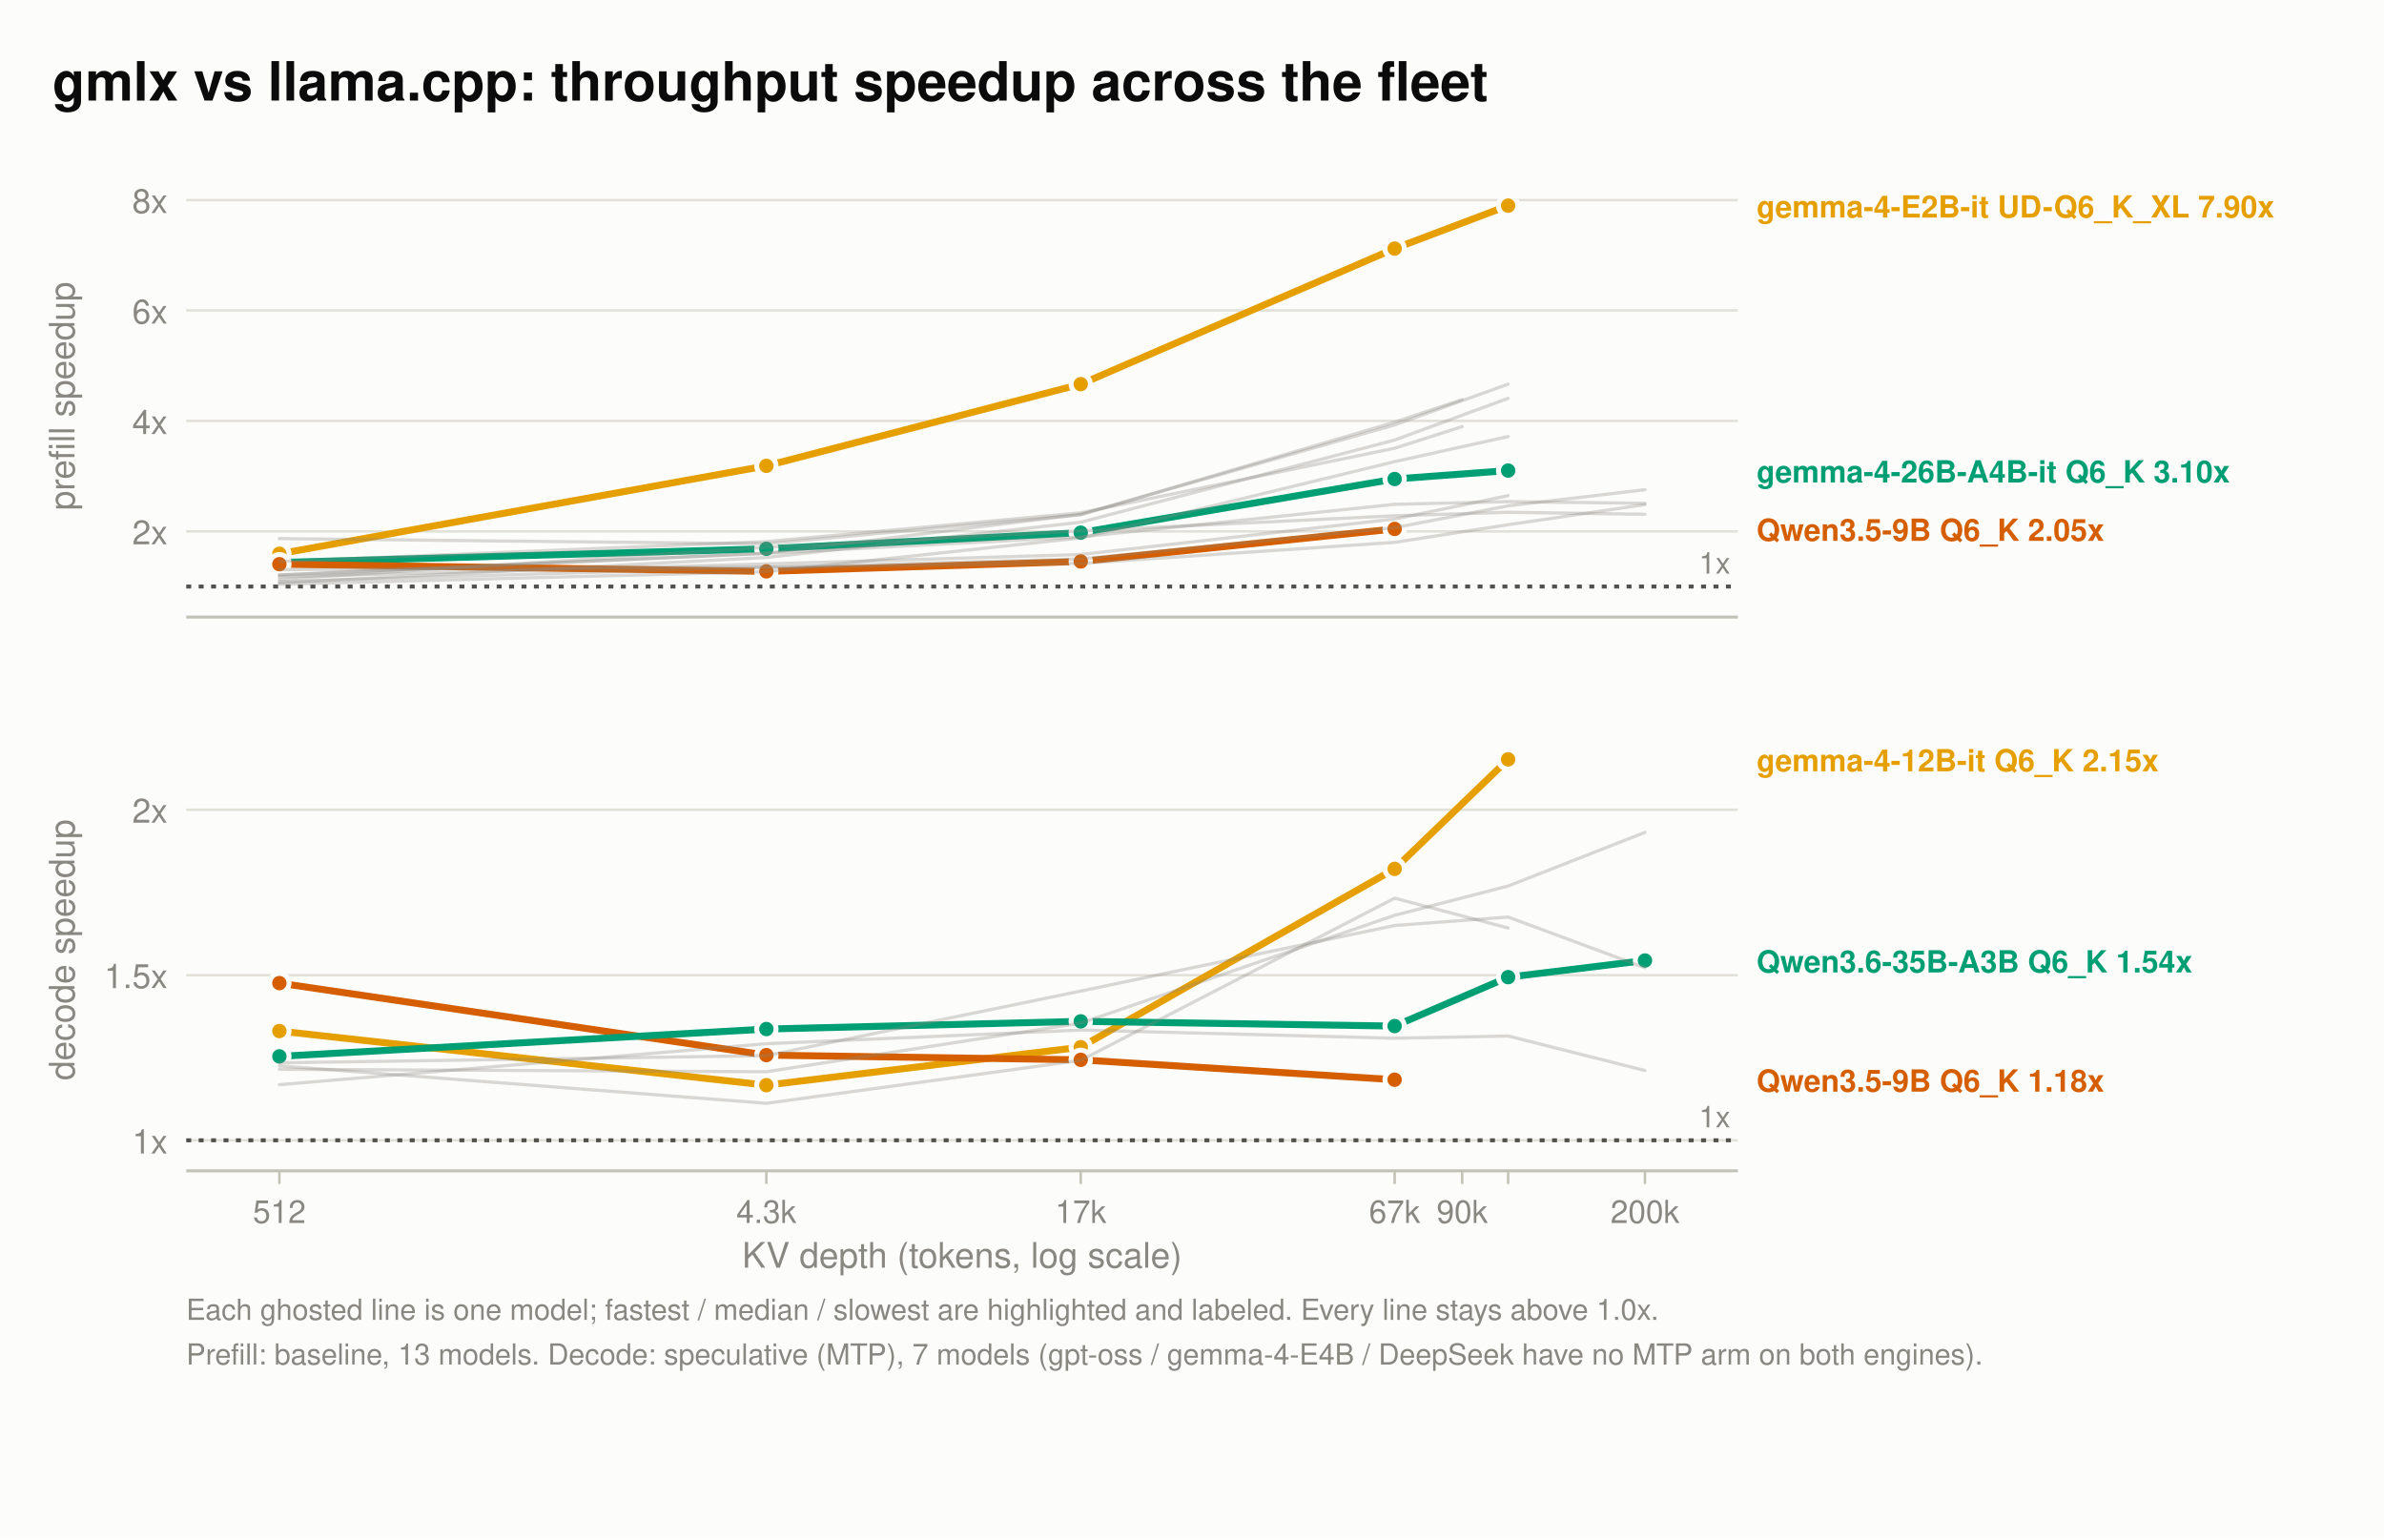
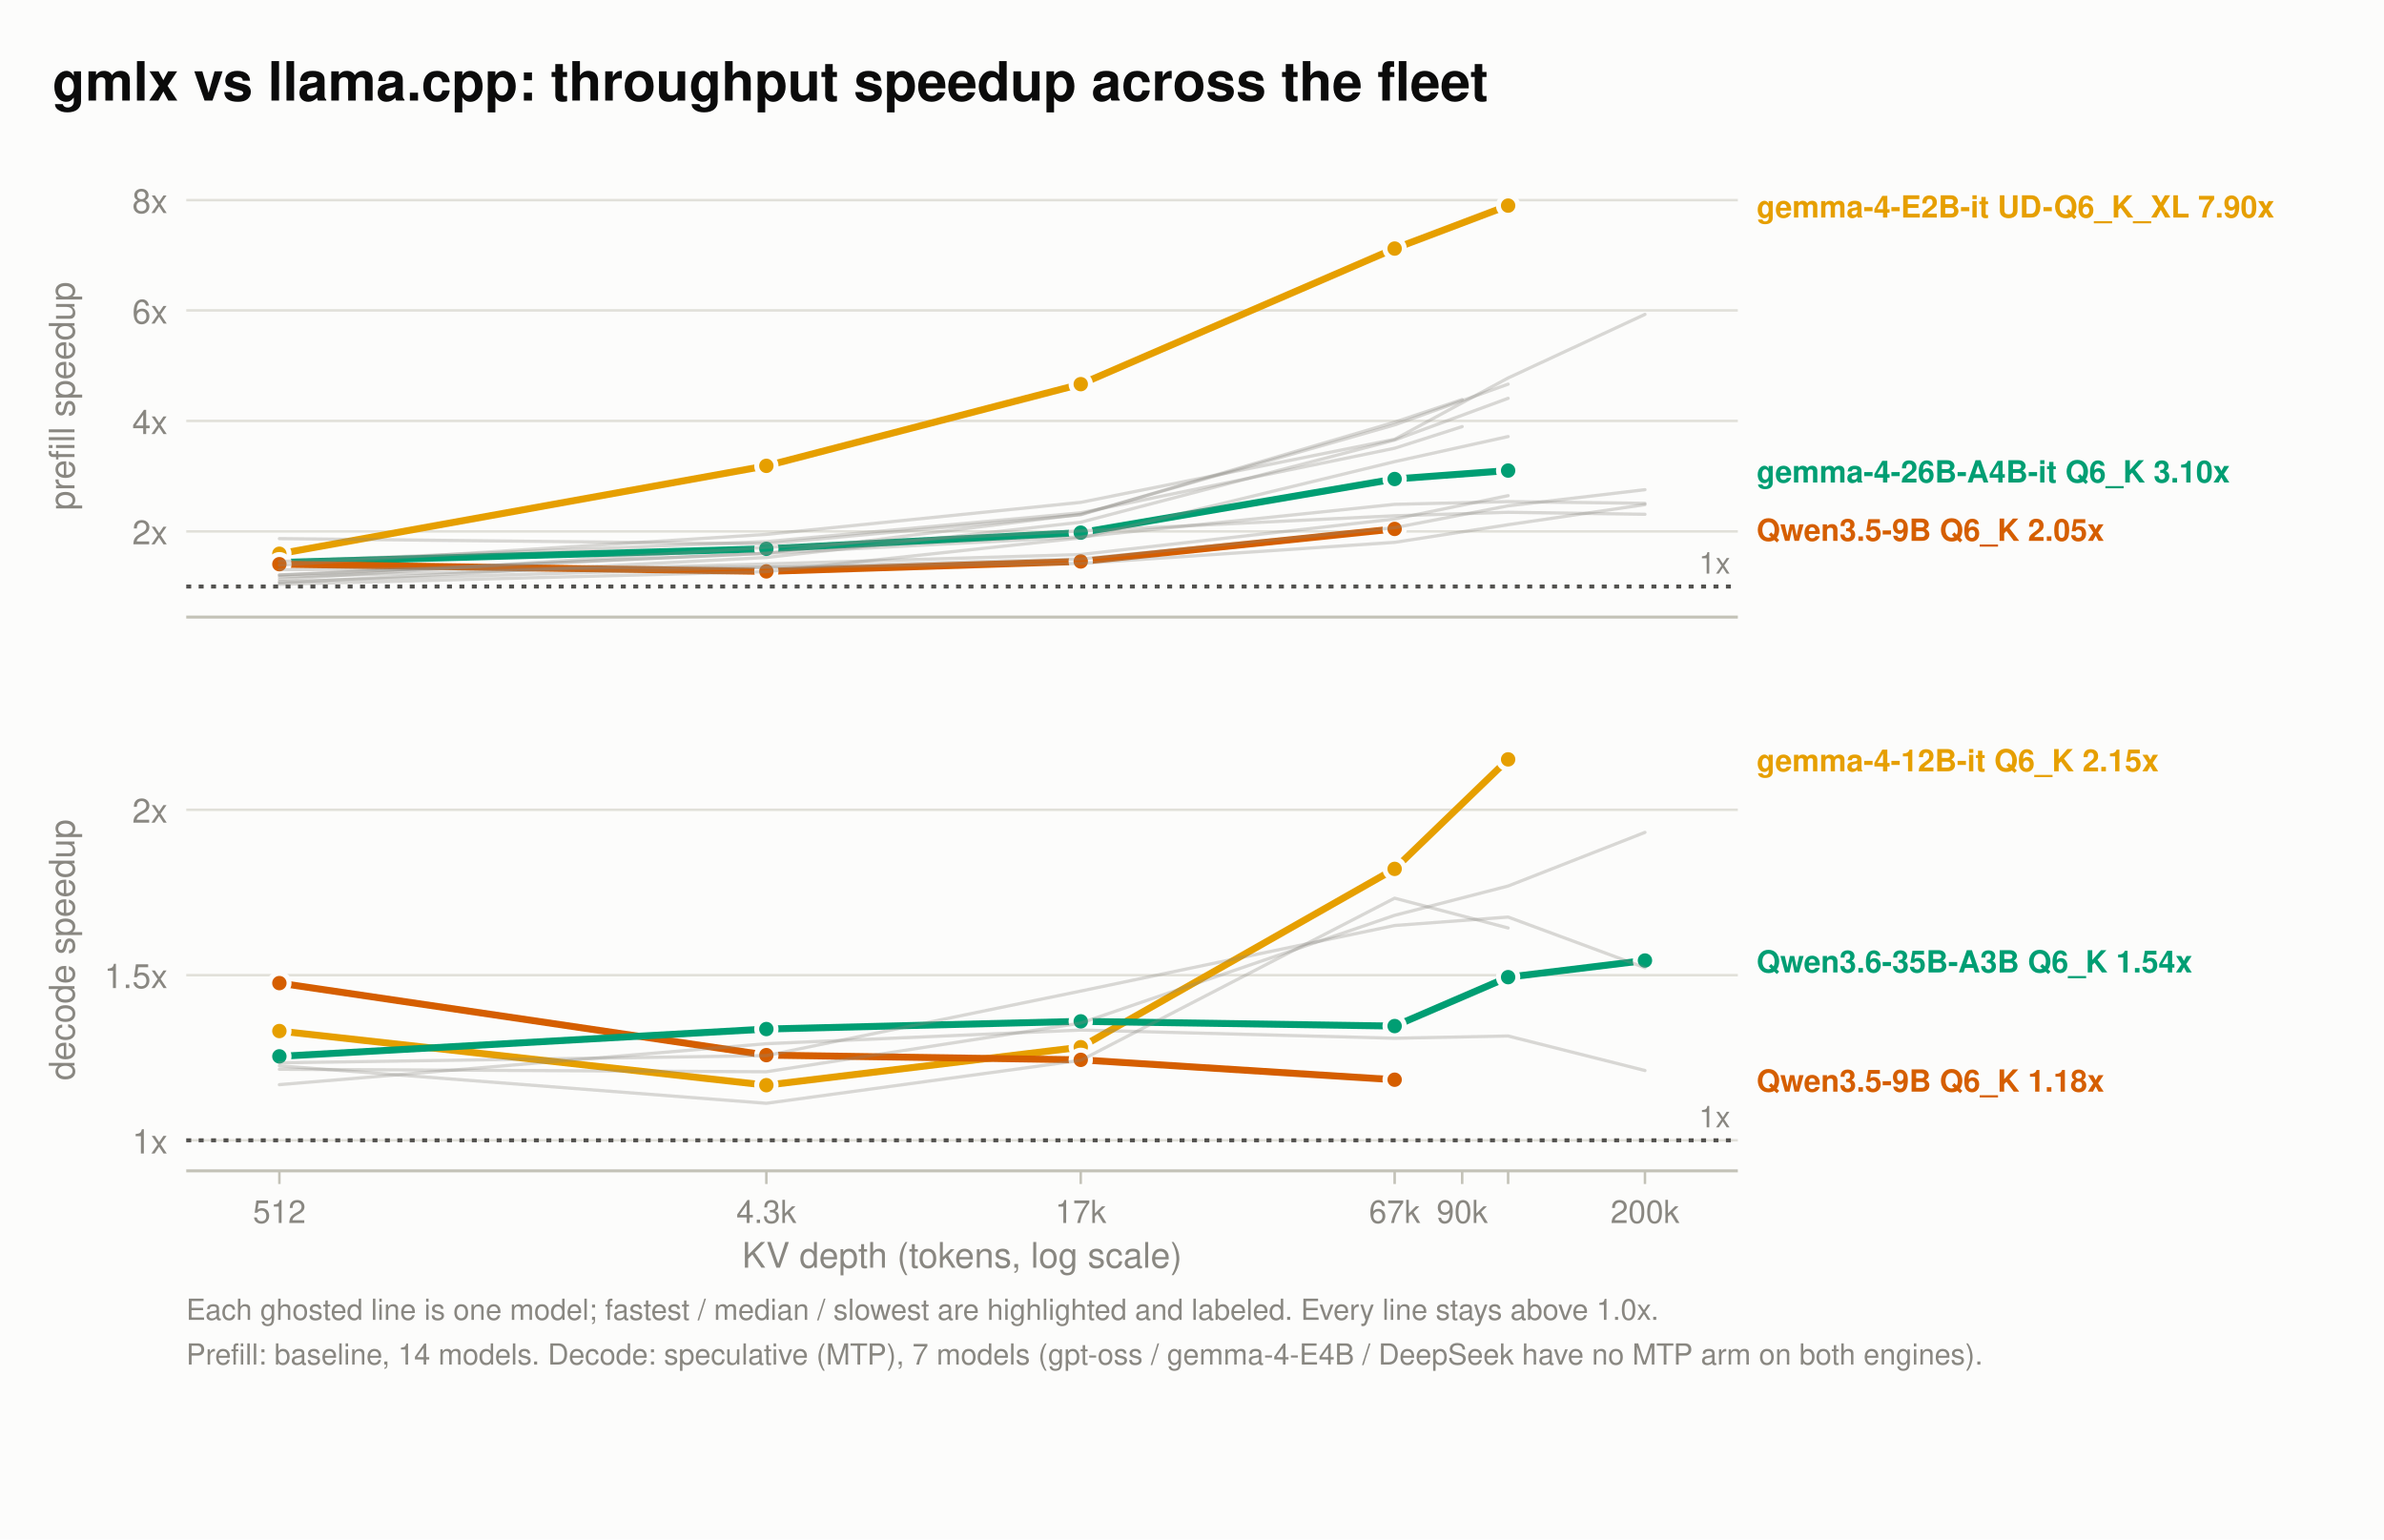
<svg xmlns="http://www.w3.org/2000/svg" width="960" height="620" viewBox="0 0 960 620" font-family="system-ui, -apple-system, 'Segoe UI', Helvetica, Arial, sans-serif">
  <rect x="0" y="0" width="960" height="620" fill="#fcfcfb" />
  <text x="21.0" y="40.5" font-size="21.8" fill="#0b0b0b" font-weight="600">gmlx vs llama.cpp: throughput speedup across the fleet</text>
  <line x1="75.0" y1="214.0" x2="699.8" y2="214.0" stroke="#e1e0d9" stroke-width="1.0" />
  <text x="67.5" y="219.2" font-size="13.5" fill="#898781" text-anchor="end" style="font-variant-numeric: tabular-nums">2x</text>
  <line x1="75.0" y1="169.5" x2="699.8" y2="169.5" stroke="#e1e0d9" stroke-width="1.0" />
  <text x="67.5" y="174.8" font-size="13.5" fill="#898781" text-anchor="end" style="font-variant-numeric: tabular-nums">4x</text>
  <line x1="75.0" y1="125.0" x2="699.8" y2="125.0" stroke="#e1e0d9" stroke-width="1.0" />
  <text x="67.5" y="130.3" font-size="13.5" fill="#898781" text-anchor="end" style="font-variant-numeric: tabular-nums">6x</text>
  <line x1="75.0" y1="80.6" x2="699.8" y2="80.6" stroke="#e1e0d9" stroke-width="1.0" />
  <text x="67.5" y="85.8" font-size="13.5" fill="#898781" text-anchor="end" style="font-variant-numeric: tabular-nums">8x</text>
  <line x1="75.0" y1="248.5" x2="699.8" y2="248.5" stroke="#c3c2b7" stroke-width="1.2" />
  <line x1="75.0" y1="236.2" x2="699.8" y2="236.2" stroke="#52514e" stroke-width="1.6" stroke-dasharray="2,3" />
  <text x="696.8" y="231.0" font-size="12.0" fill="#898781" text-anchor="end">1x</text>
  <line x1="112.5" y1="248.5" x2="112.5" y2="248.5" stroke="#c3c2b7" stroke-width="1.0" />
  <line x1="308.6" y1="248.5" x2="308.6" y2="248.5" stroke="#c3c2b7" stroke-width="1.0" />
  <line x1="435.2" y1="248.5" x2="435.2" y2="248.5" stroke="#c3c2b7" stroke-width="1.0" />
  <line x1="561.6" y1="248.5" x2="561.6" y2="248.5" stroke="#c3c2b7" stroke-width="1.0" />
  <line x1="588.8" y1="248.5" x2="588.8" y2="248.5" stroke="#c3c2b7" stroke-width="1.0" />
  <line x1="607.3" y1="248.5" x2="607.3" y2="248.5" stroke="#c3c2b7" stroke-width="1.0" />
  <line x1="662.4" y1="248.5" x2="662.4" y2="248.5" stroke="#c3c2b7" stroke-width="1.0" />
  <path d="M112.5,226.5 L308.6,221.0 L435.2,214.5 L561.6,192.9 L607.3,189.5" fill="none" stroke="#009e73" stroke-width="2.8" stroke-linejoin="round" stroke-linecap="round" />
  <circle cx="112.5" cy="226.5" r="3.9" fill="#009e73" stroke="#fcfcfb" stroke-width="2.0" />
  <circle cx="308.6" cy="221.0" r="3.9" fill="#009e73" stroke="#fcfcfb" stroke-width="2.0" />
  <circle cx="435.2" cy="214.5" r="3.9" fill="#009e73" stroke="#fcfcfb" stroke-width="2.0" />
  <circle cx="561.6" cy="192.9" r="3.9" fill="#009e73" stroke="#fcfcfb" stroke-width="2.0" />
  <circle cx="607.3" cy="189.5" r="3.9" fill="#009e73" stroke="#fcfcfb" stroke-width="2.0" />
  <path d="M112.5,223.0 L308.6,187.6 L435.2,154.7 L561.6,100.1 L607.3,82.8" fill="none" stroke="#e69f00" stroke-width="2.8" stroke-linejoin="round" stroke-linecap="round" />
  <circle cx="112.5" cy="223.0" r="3.9" fill="#e69f00" stroke="#fcfcfb" stroke-width="2.0" />
  <circle cx="308.6" cy="187.6" r="3.9" fill="#e69f00" stroke="#fcfcfb" stroke-width="2.0" />
  <circle cx="435.2" cy="154.7" r="3.9" fill="#e69f00" stroke="#fcfcfb" stroke-width="2.0" />
  <circle cx="561.6" cy="100.1" r="3.9" fill="#e69f00" stroke="#fcfcfb" stroke-width="2.0" />
  <circle cx="607.3" cy="82.8" r="3.9" fill="#e69f00" stroke="#fcfcfb" stroke-width="2.0" />
  <path d="M112.5,227.2 L308.6,230.1 L435.2,226.1 L561.6,213.0" fill="none" stroke="#d55e00" stroke-width="2.8" stroke-linejoin="round" stroke-linecap="round" />
  <circle cx="112.5" cy="227.2" r="3.9" fill="#d55e00" stroke="#fcfcfb" stroke-width="2.0" />
  <circle cx="308.6" cy="230.1" r="3.9" fill="#d55e00" stroke="#fcfcfb" stroke-width="2.0" />
  <circle cx="435.2" cy="226.1" r="3.9" fill="#d55e00" stroke="#fcfcfb" stroke-width="2.0" />
  <circle cx="561.6" cy="213.0" r="3.9" fill="#d55e00" stroke="#fcfcfb" stroke-width="2.0" />
  <path d="M112.5,231.6 L308.6,222.8 L435.2,207.1 L561.6,171.1 L607.3,154.7" fill="none" stroke="#898781" stroke-width="1.3" opacity="0.32" stroke-linejoin="round" stroke-linecap="round" />
  <path d="M112.5,235.3 L308.6,230.2 L435.2,216.6 L561.6,185.9 L607.3,175.8" fill="none" stroke="#898781" stroke-width="1.3" opacity="0.32" stroke-linejoin="round" stroke-linecap="round" />
  <path d="M112.5,232.3 L308.6,227.1 L435.2,223.3 L561.6,209.0 L607.3,199.6" fill="none" stroke="#898781" stroke-width="1.3" opacity="0.32" stroke-linejoin="round" stroke-linecap="round" />
  <path d="M112.5,229.4 L308.6,228.4 L435.2,225.1 L561.6,212.5 L607.3,203.7 L662.4,197.2" fill="none" stroke="#898781" stroke-width="1.3" opacity="0.32" stroke-linejoin="round" stroke-linecap="round" />
  <path d="M112.5,234.7 L308.6,224.5 L435.2,210.3 L561.6,177.2 L607.3,160.4" fill="none" stroke="#898781" stroke-width="1.3" opacity="0.32" stroke-linejoin="round" stroke-linecap="round" />
  <path d="M112.5,226.1 L308.6,218.1 L435.2,206.5 L561.6,180.5 L588.8,171.8" fill="none" stroke="#898781" stroke-width="1.3" opacity="0.32" stroke-linejoin="round" stroke-linecap="round" />
  <path d="M112.5,216.9 L308.6,219.0 L435.2,207.3 L561.6,170.0 L588.8,160.9" fill="none" stroke="#898781" stroke-width="1.3" opacity="0.32" stroke-linejoin="round" stroke-linecap="round" />
  <path d="M112.5,233.3 L308.6,220.4 L435.2,213.8 L561.6,207.7 L607.3,206.3 L662.4,207.1" fill="none" stroke="#898781" stroke-width="1.3" opacity="0.32" stroke-linejoin="round" stroke-linecap="round" />
  <path d="M112.5,234.2 L308.6,228.4 L435.2,226.9 L561.6,218.4 L607.3,211.3 L662.4,203.2" fill="none" stroke="#898781" stroke-width="1.3" opacity="0.32" stroke-linejoin="round" stroke-linecap="round" />
  <path d="M112.5,231.5 L308.6,222.8 L435.2,216.2 L561.6,203.1 L607.3,202.0 L662.4,202.7" fill="none" stroke="#898781" stroke-width="1.3" opacity="0.32" stroke-linejoin="round" stroke-linecap="round" />
+   <path d="M112.5,227.6 L308.6,215.2 L435.2,202.3 L561.6,176.9 L607.3,152.2 L662.4,126.6" fill="none" stroke="#898781" stroke-width="1.3" opacity="0.32" stroke-linejoin="round" stroke-linecap="round" />
  <text x="30.0" y="159.5" font-size="14.2" fill="#898781" text-anchor="middle" transform="rotate(-90.0 30.0 159.5)">prefill speedup</text>
  <text x="707.3" y="87.6" font-size="12.3" fill="#e69f00" font-weight="600">gemma-4-E2B-it UD-Q6_K_XL 7.90x</text>
  <text x="707.3" y="194.3" font-size="12.3" fill="#009e73" font-weight="600">gemma-4-26B-A4B-it Q6_K 3.10x</text>
  <text x="707.3" y="217.8" font-size="12.3" fill="#d55e00" font-weight="600">Qwen3.5-9B Q6_K 2.05x</text>
  <line x1="75.0" y1="459.2" x2="699.8" y2="459.2" stroke="#e1e0d9" stroke-width="1.0" />
  <text x="67.5" y="464.5" font-size="13.5" fill="#898781" text-anchor="end" style="font-variant-numeric: tabular-nums">1x</text>
  <line x1="75.0" y1="392.7" x2="699.8" y2="392.7" stroke="#e1e0d9" stroke-width="1.0" />
  <text x="67.5" y="397.9" font-size="13.5" fill="#898781" text-anchor="end" style="font-variant-numeric: tabular-nums">1.5x</text>
  <line x1="75.0" y1="326.1" x2="699.8" y2="326.1" stroke="#e1e0d9" stroke-width="1.0" />
  <text x="67.5" y="331.3" font-size="13.5" fill="#898781" text-anchor="end" style="font-variant-numeric: tabular-nums">2x</text>
  <line x1="75.0" y1="471.5" x2="699.8" y2="471.5" stroke="#c3c2b7" stroke-width="1.2" />
  <line x1="75.0" y1="459.2" x2="699.8" y2="459.2" stroke="#52514e" stroke-width="1.6" stroke-dasharray="2,3" />
  <text x="696.8" y="454.0" font-size="12.0" fill="#898781" text-anchor="end">1x</text>
  <line x1="112.5" y1="471.5" x2="112.5" y2="476.8" stroke="#c3c2b7" stroke-width="1.0" />
  <text x="112.5" y="492.5" font-size="12.8" fill="#898781" text-anchor="middle" style="font-variant-numeric: tabular-nums">512</text>
  <line x1="308.6" y1="471.5" x2="308.6" y2="476.8" stroke="#c3c2b7" stroke-width="1.0" />
  <text x="308.6" y="492.5" font-size="12.8" fill="#898781" text-anchor="middle" style="font-variant-numeric: tabular-nums">4.3k</text>
  <line x1="435.2" y1="471.5" x2="435.2" y2="476.8" stroke="#c3c2b7" stroke-width="1.0" />
  <text x="435.2" y="492.5" font-size="12.8" fill="#898781" text-anchor="middle" style="font-variant-numeric: tabular-nums">17k</text>
  <line x1="561.6" y1="471.5" x2="561.6" y2="476.8" stroke="#c3c2b7" stroke-width="1.0" />
  <text x="561.6" y="492.5" font-size="12.8" fill="#898781" text-anchor="middle" style="font-variant-numeric: tabular-nums">67k</text>
  <line x1="588.8" y1="471.5" x2="588.8" y2="476.8" stroke="#c3c2b7" stroke-width="1.0" />
  <text x="588.8" y="492.5" font-size="12.8" fill="#898781" text-anchor="middle" style="font-variant-numeric: tabular-nums">90k</text>
  <line x1="607.3" y1="471.5" x2="607.3" y2="476.8" stroke="#c3c2b7" stroke-width="1.0" />
  <line x1="662.4" y1="471.5" x2="662.4" y2="476.8" stroke="#c3c2b7" stroke-width="1.0" />
  <text x="662.4" y="492.5" font-size="12.8" fill="#898781" text-anchor="middle" style="font-variant-numeric: tabular-nums">200k</text>
  <path d="M112.5,415.2 L308.6,437.0 L435.2,421.7 L561.6,349.9 L607.3,305.8" fill="none" stroke="#e69f00" stroke-width="2.8" stroke-linejoin="round" stroke-linecap="round" />
  <circle cx="112.5" cy="415.2" r="3.9" fill="#e69f00" stroke="#fcfcfb" stroke-width="2.0" />
  <circle cx="308.6" cy="437.0" r="3.9" fill="#e69f00" stroke="#fcfcfb" stroke-width="2.0" />
  <circle cx="435.2" cy="421.7" r="3.9" fill="#e69f00" stroke="#fcfcfb" stroke-width="2.0" />
  <circle cx="561.6" cy="349.9" r="3.9" fill="#e69f00" stroke="#fcfcfb" stroke-width="2.0" />
  <circle cx="607.3" cy="305.8" r="3.9" fill="#e69f00" stroke="#fcfcfb" stroke-width="2.0" />
  <path d="M112.5,395.9 L308.6,424.9 L435.2,426.8 L561.6,434.8" fill="none" stroke="#d55e00" stroke-width="2.8" stroke-linejoin="round" stroke-linecap="round" />
  <circle cx="112.5" cy="395.9" r="3.9" fill="#d55e00" stroke="#fcfcfb" stroke-width="2.0" />
  <circle cx="308.6" cy="424.9" r="3.9" fill="#d55e00" stroke="#fcfcfb" stroke-width="2.0" />
  <circle cx="435.2" cy="426.8" r="3.9" fill="#d55e00" stroke="#fcfcfb" stroke-width="2.0" />
  <circle cx="561.6" cy="434.8" r="3.9" fill="#d55e00" stroke="#fcfcfb" stroke-width="2.0" />
  <path d="M112.5,425.4 L308.6,414.4 L435.2,411.3 L561.6,413.2 L607.3,393.5 L662.4,386.8" fill="none" stroke="#009e73" stroke-width="2.8" stroke-linejoin="round" stroke-linecap="round" />
  <circle cx="112.5" cy="425.4" r="3.9" fill="#009e73" stroke="#fcfcfb" stroke-width="2.0" />
  <circle cx="308.6" cy="414.4" r="3.9" fill="#009e73" stroke="#fcfcfb" stroke-width="2.0" />
  <circle cx="435.2" cy="411.3" r="3.9" fill="#009e73" stroke="#fcfcfb" stroke-width="2.0" />
  <circle cx="561.6" cy="413.2" r="3.9" fill="#009e73" stroke="#fcfcfb" stroke-width="2.0" />
  <circle cx="607.3" cy="393.5" r="3.9" fill="#009e73" stroke="#fcfcfb" stroke-width="2.0" />
  <circle cx="662.4" cy="386.8" r="3.9" fill="#009e73" stroke="#fcfcfb" stroke-width="2.0" />
  <path d="M112.5,429.2 L308.6,444.3 L435.2,427.0 L561.6,361.7 L607.3,373.7" fill="none" stroke="#898781" stroke-width="1.3" opacity="0.32" stroke-linejoin="round" stroke-linecap="round" />
  <path d="M112.5,430.6 L308.6,431.6 L435.2,412.0 L561.6,368.6 L607.3,356.8 L662.4,335.2" fill="none" stroke="#898781" stroke-width="1.3" opacity="0.32" stroke-linejoin="round" stroke-linecap="round" />
  <path d="M112.5,428.0 L308.6,425.1 L435.2,399.1 L561.6,372.7 L607.3,369.3 L662.4,389.7" fill="none" stroke="#898781" stroke-width="1.3" opacity="0.32" stroke-linejoin="round" stroke-linecap="round" />
  <path d="M112.5,436.8 L308.6,420.3 L435.2,414.8 L561.6,418.1 L607.3,417.2 L662.4,431.1" fill="none" stroke="#898781" stroke-width="1.3" opacity="0.32" stroke-linejoin="round" stroke-linecap="round" />
  <text x="30.0" y="382.5" font-size="14.2" fill="#898781" text-anchor="middle" transform="rotate(-90.0 30.0 382.5)">decode speedup</text>
  <text x="707.3" y="310.6" font-size="12.3" fill="#e69f00" font-weight="600">gemma-4-12B-it Q6_K 2.15x</text>
  <text x="707.3" y="391.6" font-size="12.3" fill="#009e73" font-weight="600">Qwen3.6-35B-A3B Q6_K 1.54x</text>
  <text x="707.3" y="439.6" font-size="12.3" fill="#d55e00" font-weight="600">Qwen3.5-9B Q6_K 1.18x</text>
  <text x="387.4" y="510.5" font-size="14.2" fill="#898781" text-anchor="middle">KV depth (tokens, log scale)</text>
  <text x="75.0" y="531.5" font-size="11.7" fill="#898781">Each ghosted line is one model; fastest / median / slowest are highlighted and labeled. Every line stays above 1.0x.</text>
-   <text x="75.0" y="549.5" font-size="11.7" fill="#898781">Prefill: baseline, 13 models. Decode: speculative (MTP), 7 models (gpt-oss / gemma-4-E4B / DeepSeek have no MTP arm on both engines).</text>
+   <text x="75.0" y="549.5" font-size="11.7" fill="#898781">Prefill: baseline, 14 models. Decode: speculative (MTP), 7 models (gpt-oss / gemma-4-E4B / DeepSeek have no MTP arm on both engines).</text>
</svg>
